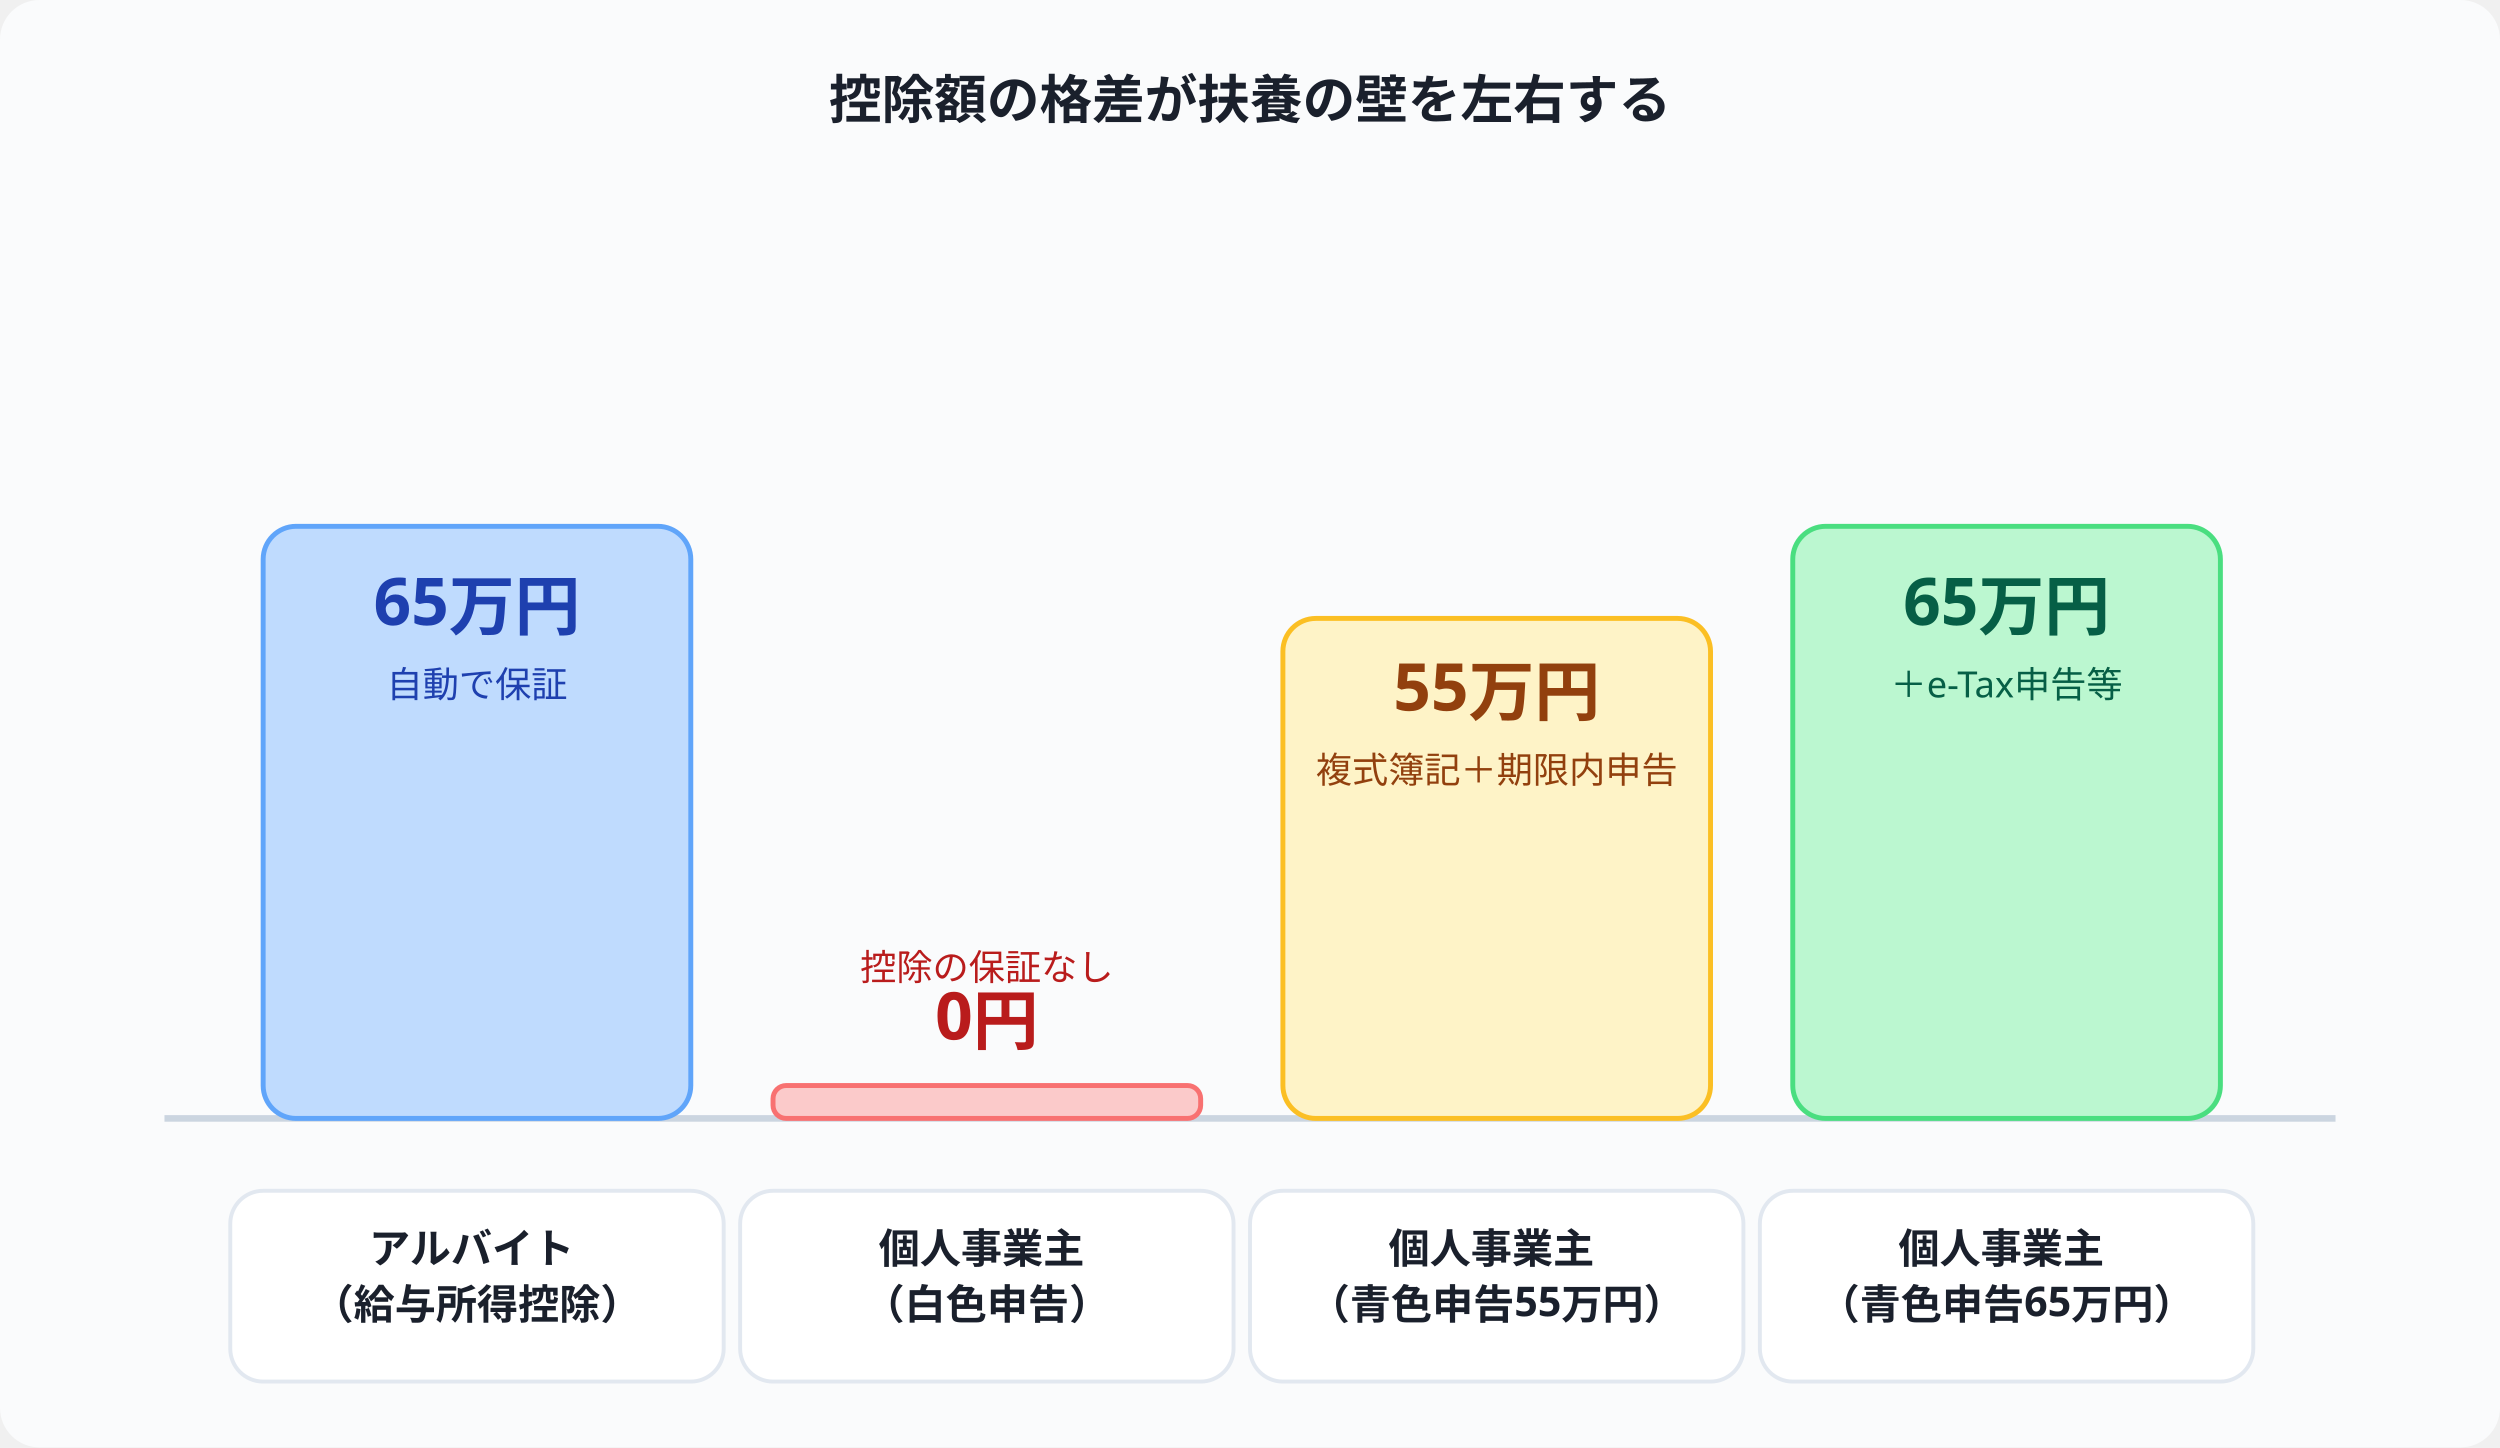
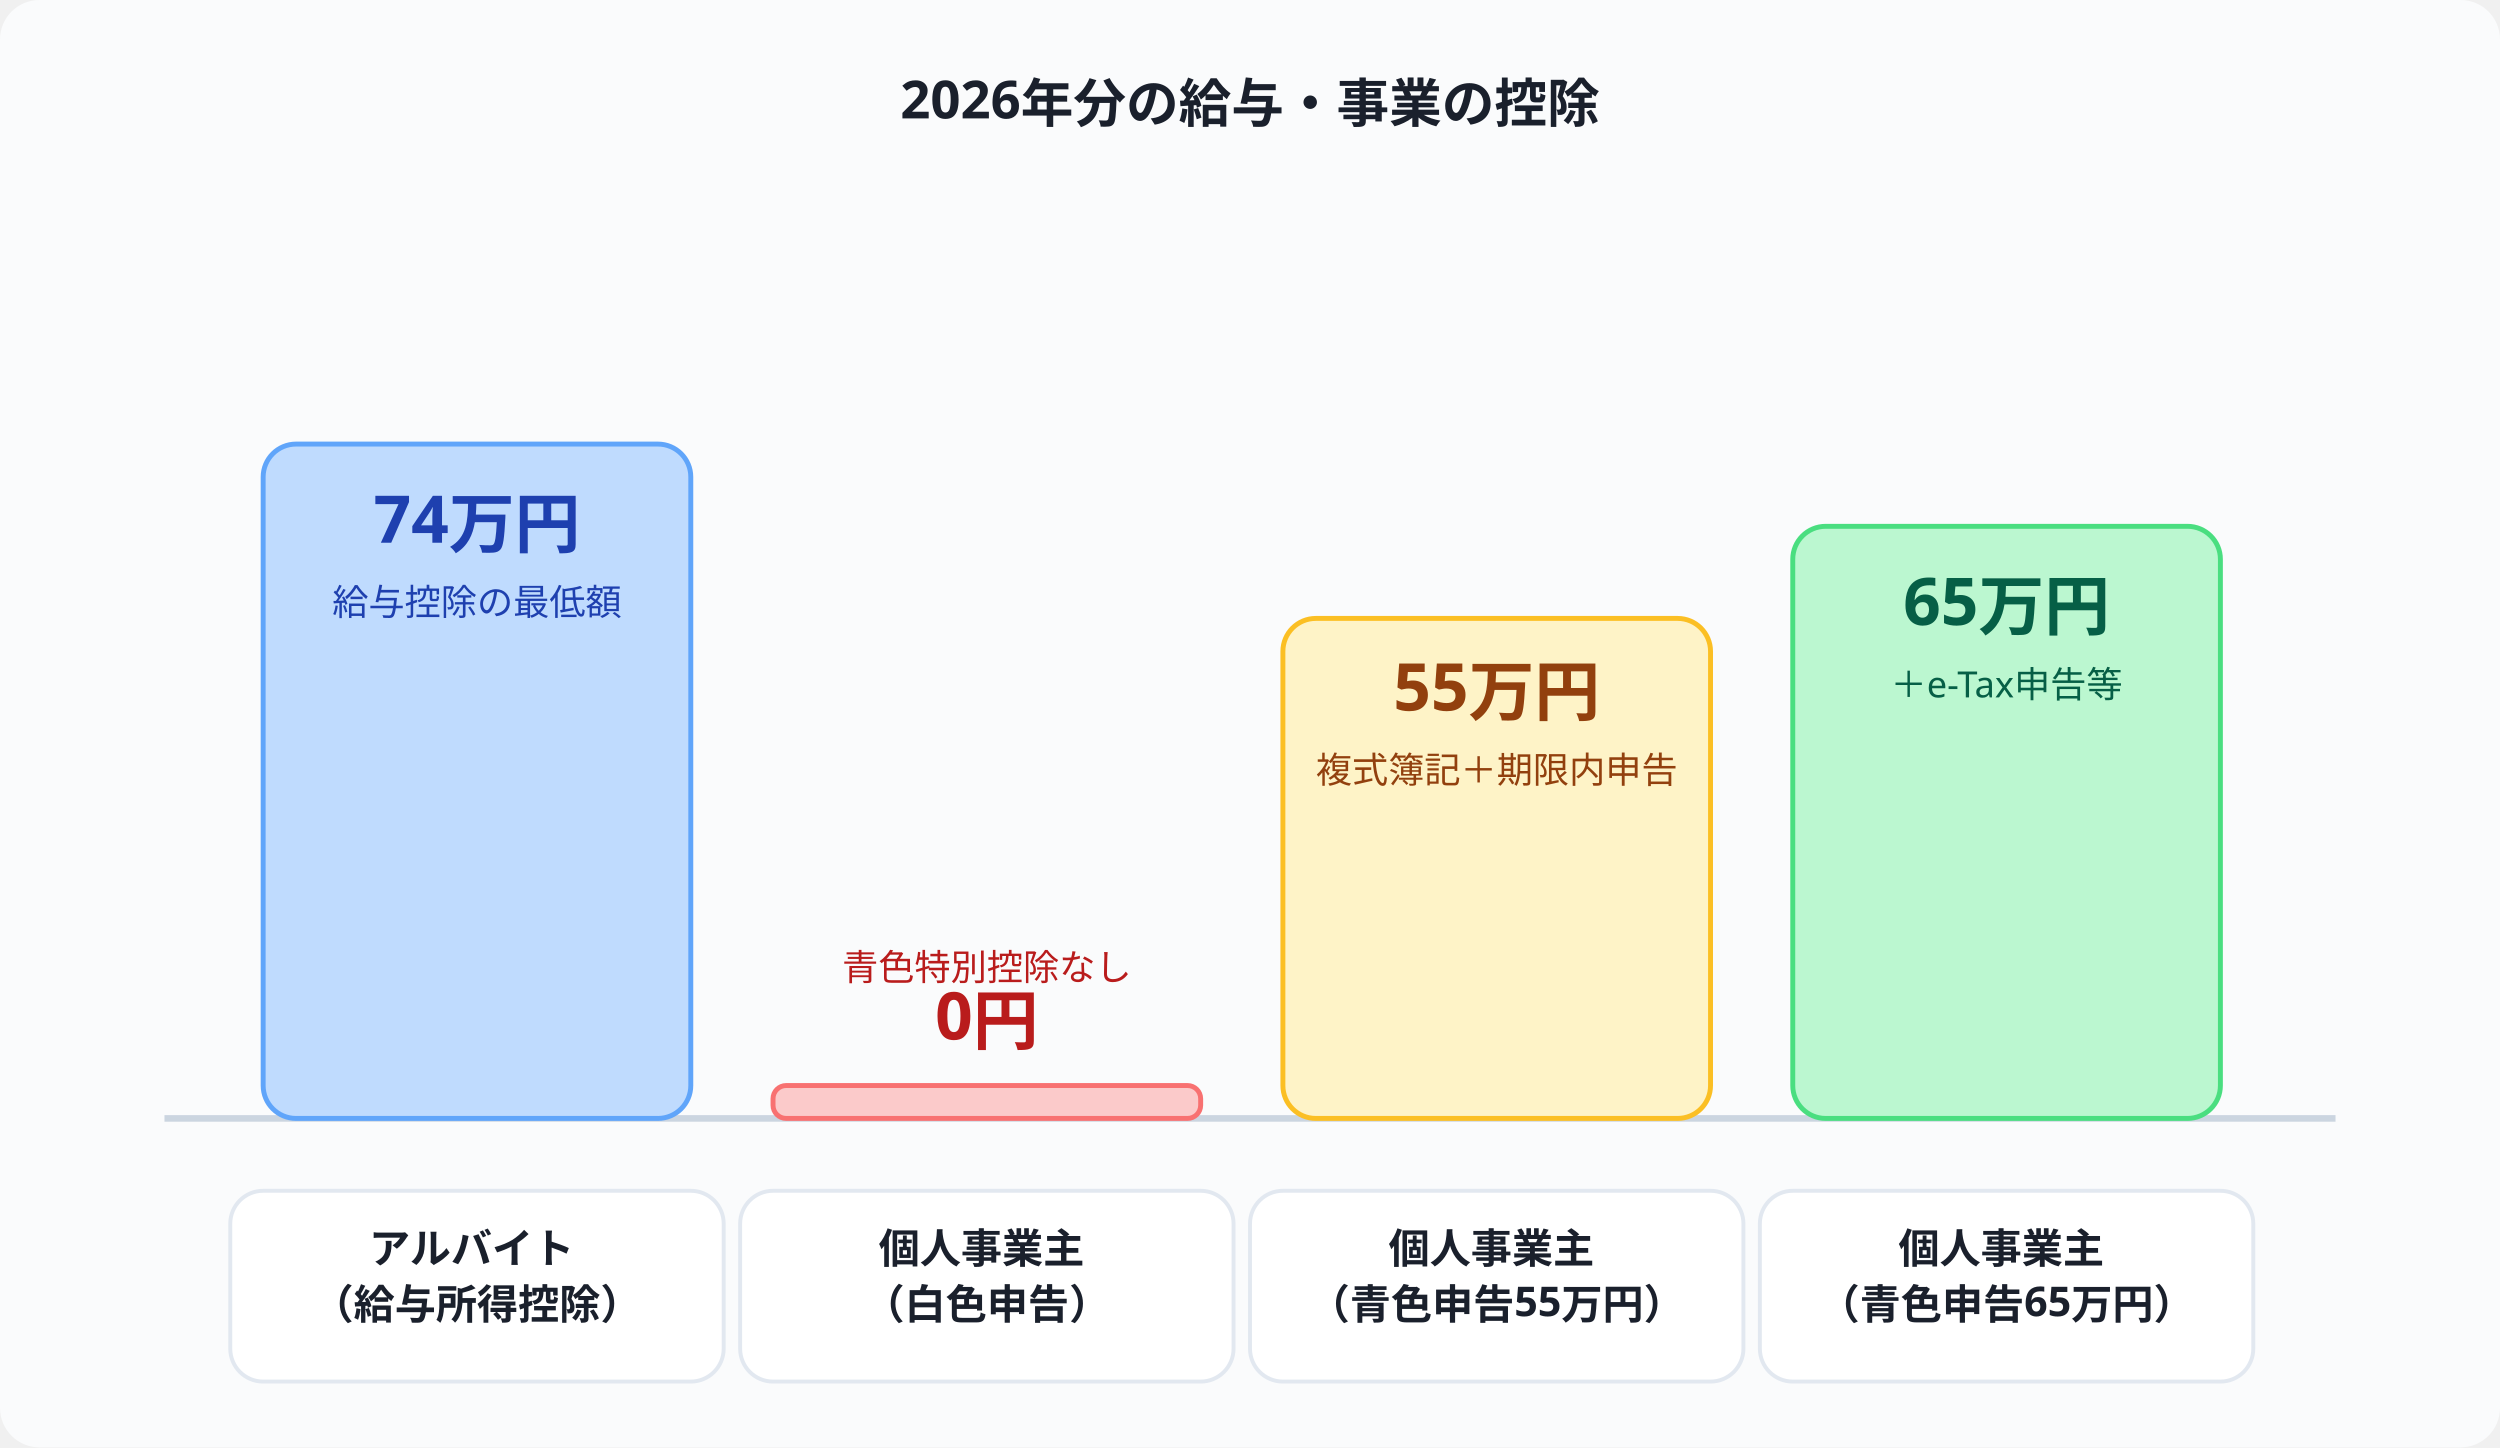
<svg xmlns="http://www.w3.org/2000/svg" viewBox="0 0 760 440" width="760" height="440">
  <defs>
    <style>text { font-family: 'Noto Sans JP','Hiragino Sans',sans-serif; }</style>
  </defs>
  <rect width="760" height="440" rx="12" fill="#FAFBFC" />
-   <text x="380" y="36" text-anchor="middle" font-size="16" font-weight="700" fill="#1A202C">控除額の格差が扶養の壁を左右する</text>
+   <text x="380" y="36" text-anchor="middle" font-size="16" font-weight="700" fill="#1A202C">2026年分の給与・事業の控除</text>
  <line x1="50" y1="340" x2="710" y2="340" stroke="#CBD5E0" stroke-width="2" />
-   <rect x="80" y="160" width="130" height="180" rx="10" fill="#BFDBFE" stroke="#60A5FA" stroke-width="1.5" />
-   <text x="145" y="190" text-anchor="middle" font-size="20" font-weight="700" fill="#1E40AF">65万円</text>
-   <text x="145" y="212" text-anchor="middle" font-size="11" fill="#1E40AF">自動で保証</text>
+   <rect x="80" y="135" width="130" height="205" rx="10" fill="#BFDBFE" stroke="#60A5FA" stroke-width="1.5" />
+   <text x="145" y="165" text-anchor="middle" font-size="20" font-weight="700" fill="#1E40AF">74万円</text>
+   <text x="145" y="187" text-anchor="middle" font-size="11" fill="#1E40AF">給与控除の最低額</text>
  <rect x="235" y="330" width="130" height="10" rx="4" fill="#FBCACA" stroke="#F87171" stroke-width="1.5" />
  <text x="300" y="316" text-anchor="middle" font-size="20" font-weight="700" fill="#B91C1C">0円</text>
-   <text x="300" y="298" text-anchor="middle" font-size="11" fill="#B91C1C">控除の保証なし</text>
+   <text x="300" y="298" text-anchor="middle" font-size="11" fill="#B91C1C">青色特別控除なし</text>
  <rect x="390" y="188" width="130" height="152" rx="10" fill="#FEF3C7" stroke="#FBBF24" stroke-width="1.5" />
  <text x="455" y="216" text-anchor="middle" font-size="20" font-weight="700" fill="#92400E">55万円</text>
  <text x="455" y="238" text-anchor="middle" font-size="11" fill="#92400E">複式簿記＋期限内申告</text>
  <rect x="545" y="160" width="130" height="180" rx="10" fill="#BBF7D0" stroke="#4ADE80" stroke-width="1.5" />
  <text x="610" y="190" text-anchor="middle" font-size="20" font-weight="700" fill="#065F46">65万円</text>
  <text x="610" y="212" text-anchor="middle" font-size="11" fill="#065F46">
    <tspan x="610" dy="0">＋e-Tax申告等</tspan>
  </text>
  <rect x="70" y="362" width="150" height="58" rx="10" fill="#ffffff" stroke="#E2E8F0" stroke-width="1.2" />
  <text x="145" y="384" text-anchor="middle" font-size="12.5" font-weight="700" fill="#1A202C">
    <tspan x="145" dy="0">アルバイト</tspan>
    <tspan x="145" dy="17">（給与所得控除）</tspan>
  </text>
  <rect x="225" y="362" width="150" height="58" rx="10" fill="#ffffff" stroke="#E2E8F0" stroke-width="1.2" />
  <text x="300" y="384" text-anchor="middle" font-size="12.5" font-weight="700" fill="#1A202C">
    <tspan x="300" dy="0">個人事業主</tspan>
    <tspan x="300" dy="17">（白色申告）</tspan>
  </text>
  <rect x="380" y="362" width="150" height="58" rx="10" fill="#ffffff" stroke="#E2E8F0" stroke-width="1.2" />
  <text x="455" y="384" text-anchor="middle" font-size="12.5" font-weight="700" fill="#1A202C">
    <tspan x="455" dy="0">個人事業主</tspan>
    <tspan x="455" dy="17">（青色申告55万円）</tspan>
  </text>
  <rect x="535" y="362" width="150" height="58" rx="10" fill="#ffffff" stroke="#E2E8F0" stroke-width="1.2" />
  <text x="610" y="384" text-anchor="middle" font-size="12.5" font-weight="700" fill="#1A202C">
    <tspan x="610" dy="0">個人事業主</tspan>
    <tspan x="610" dy="17">（青色申告65万円）</tspan>
  </text>
</svg>
